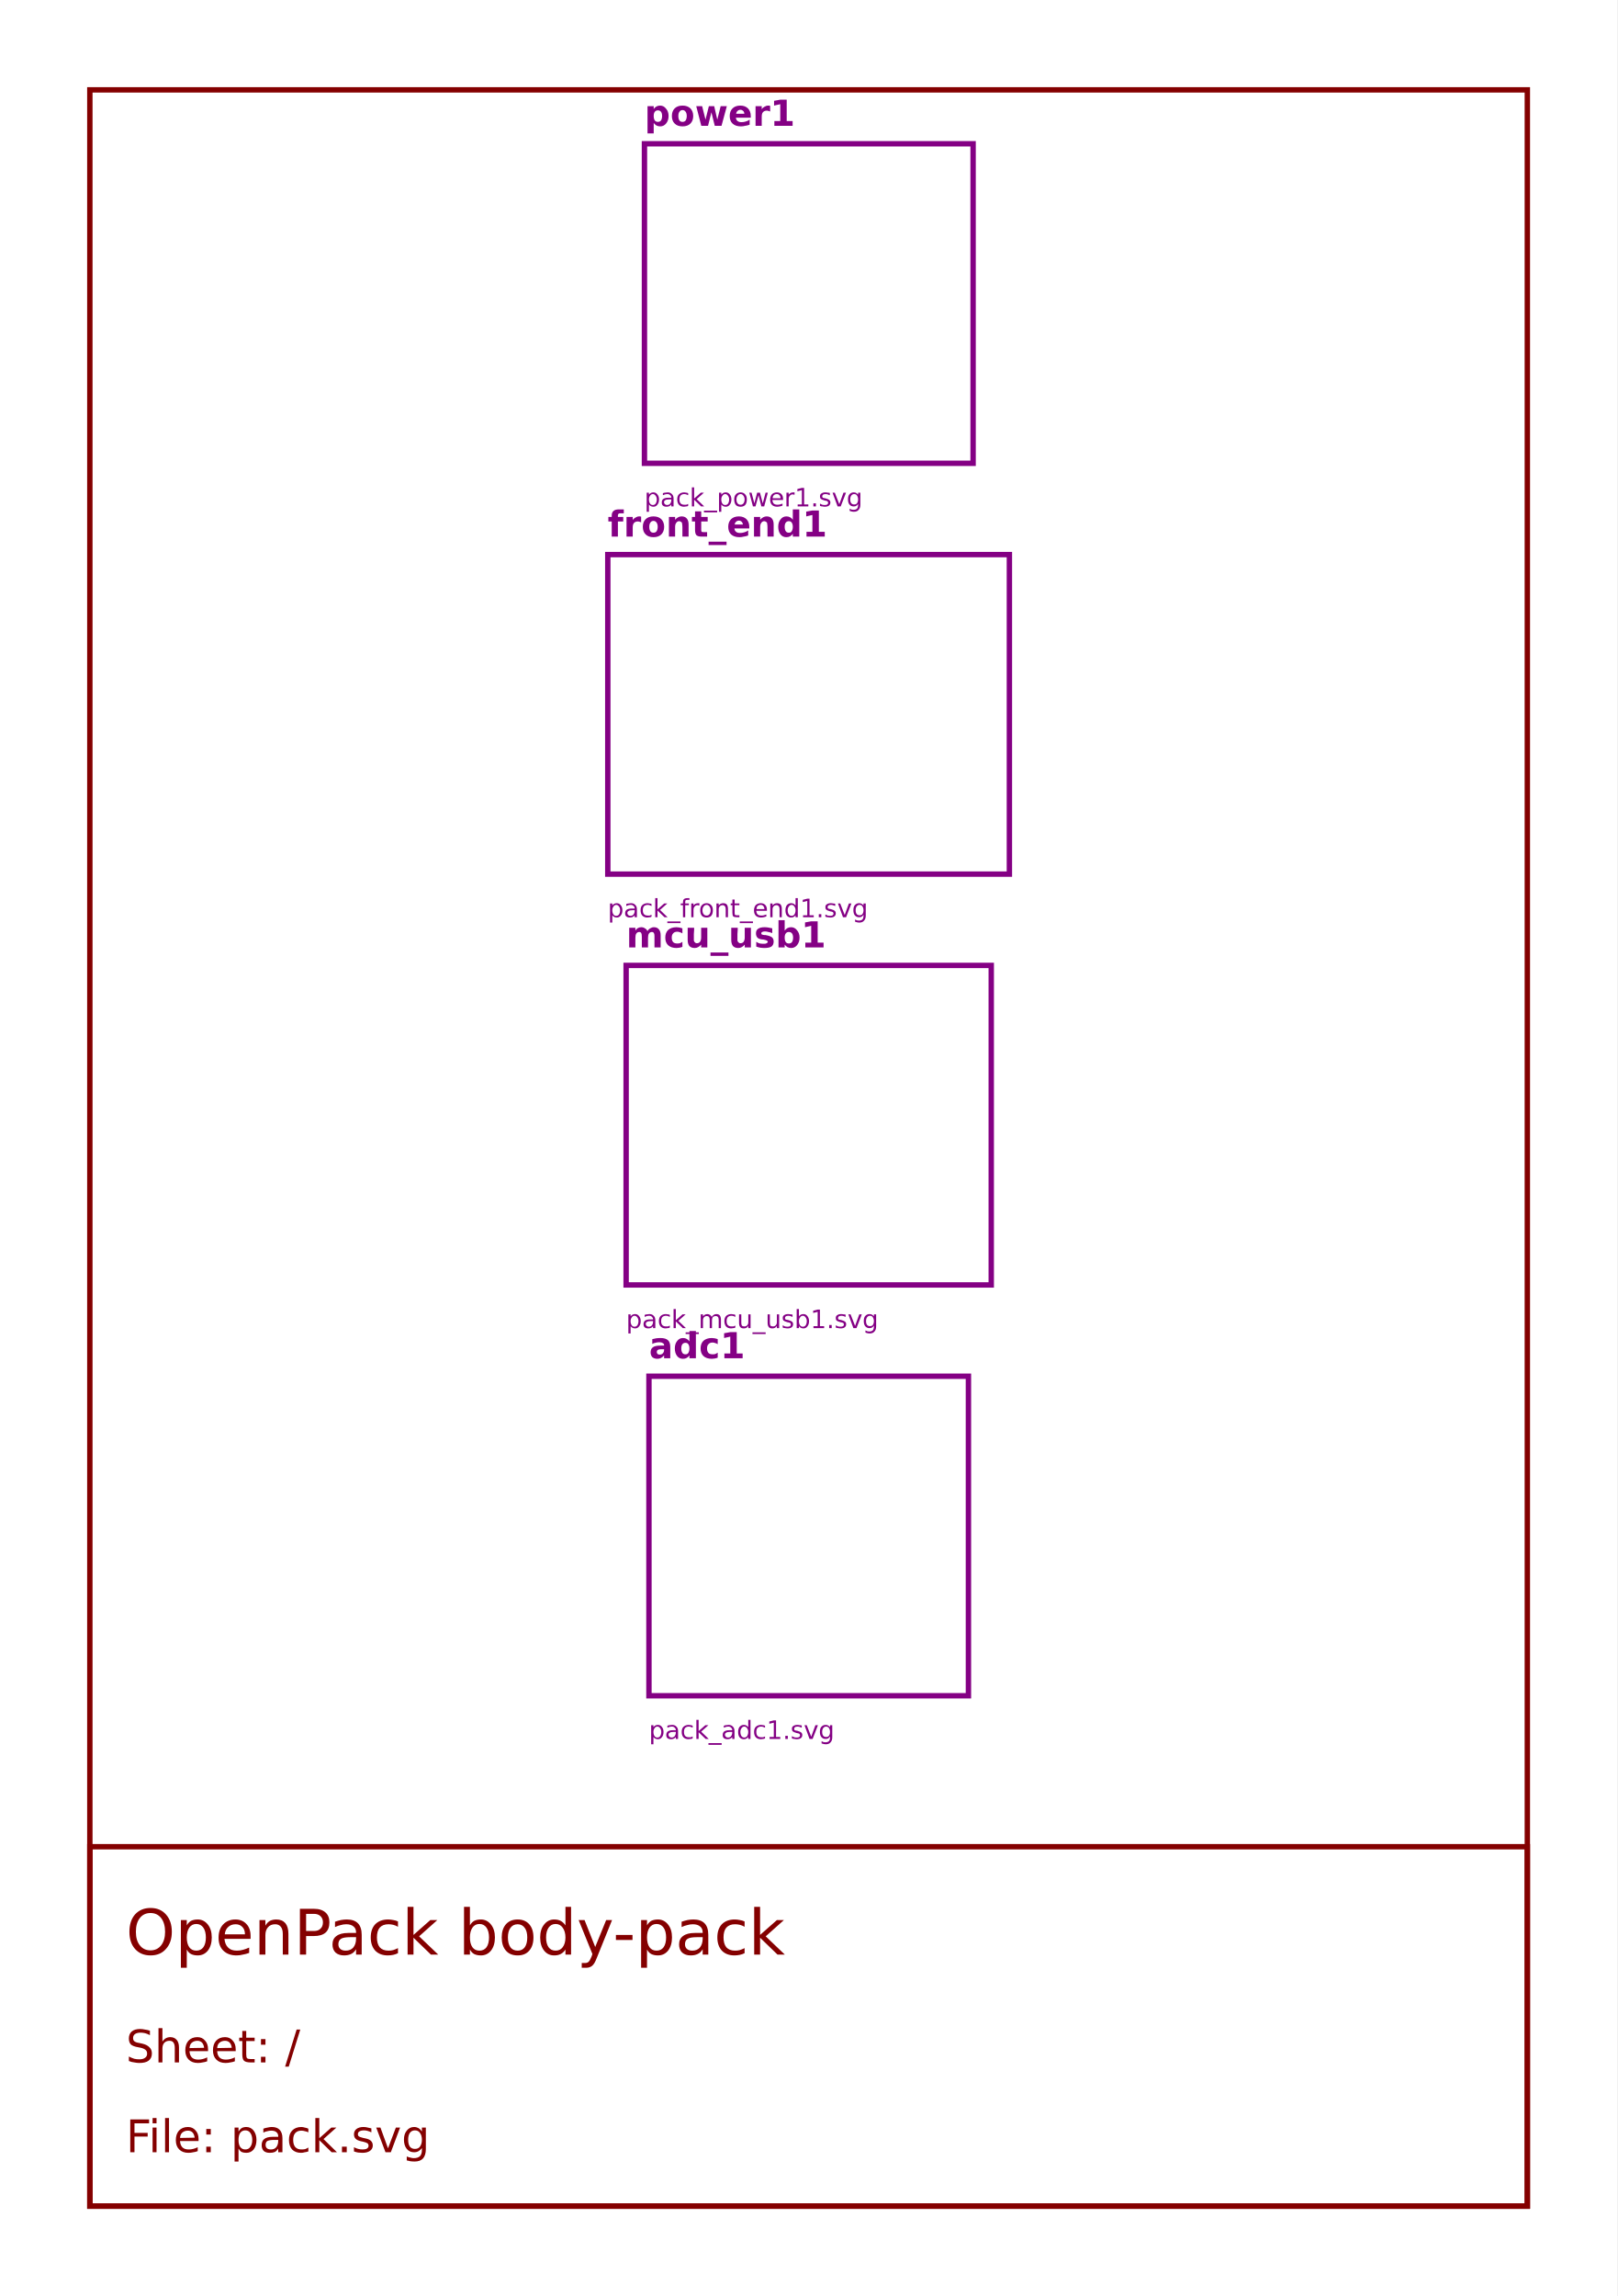
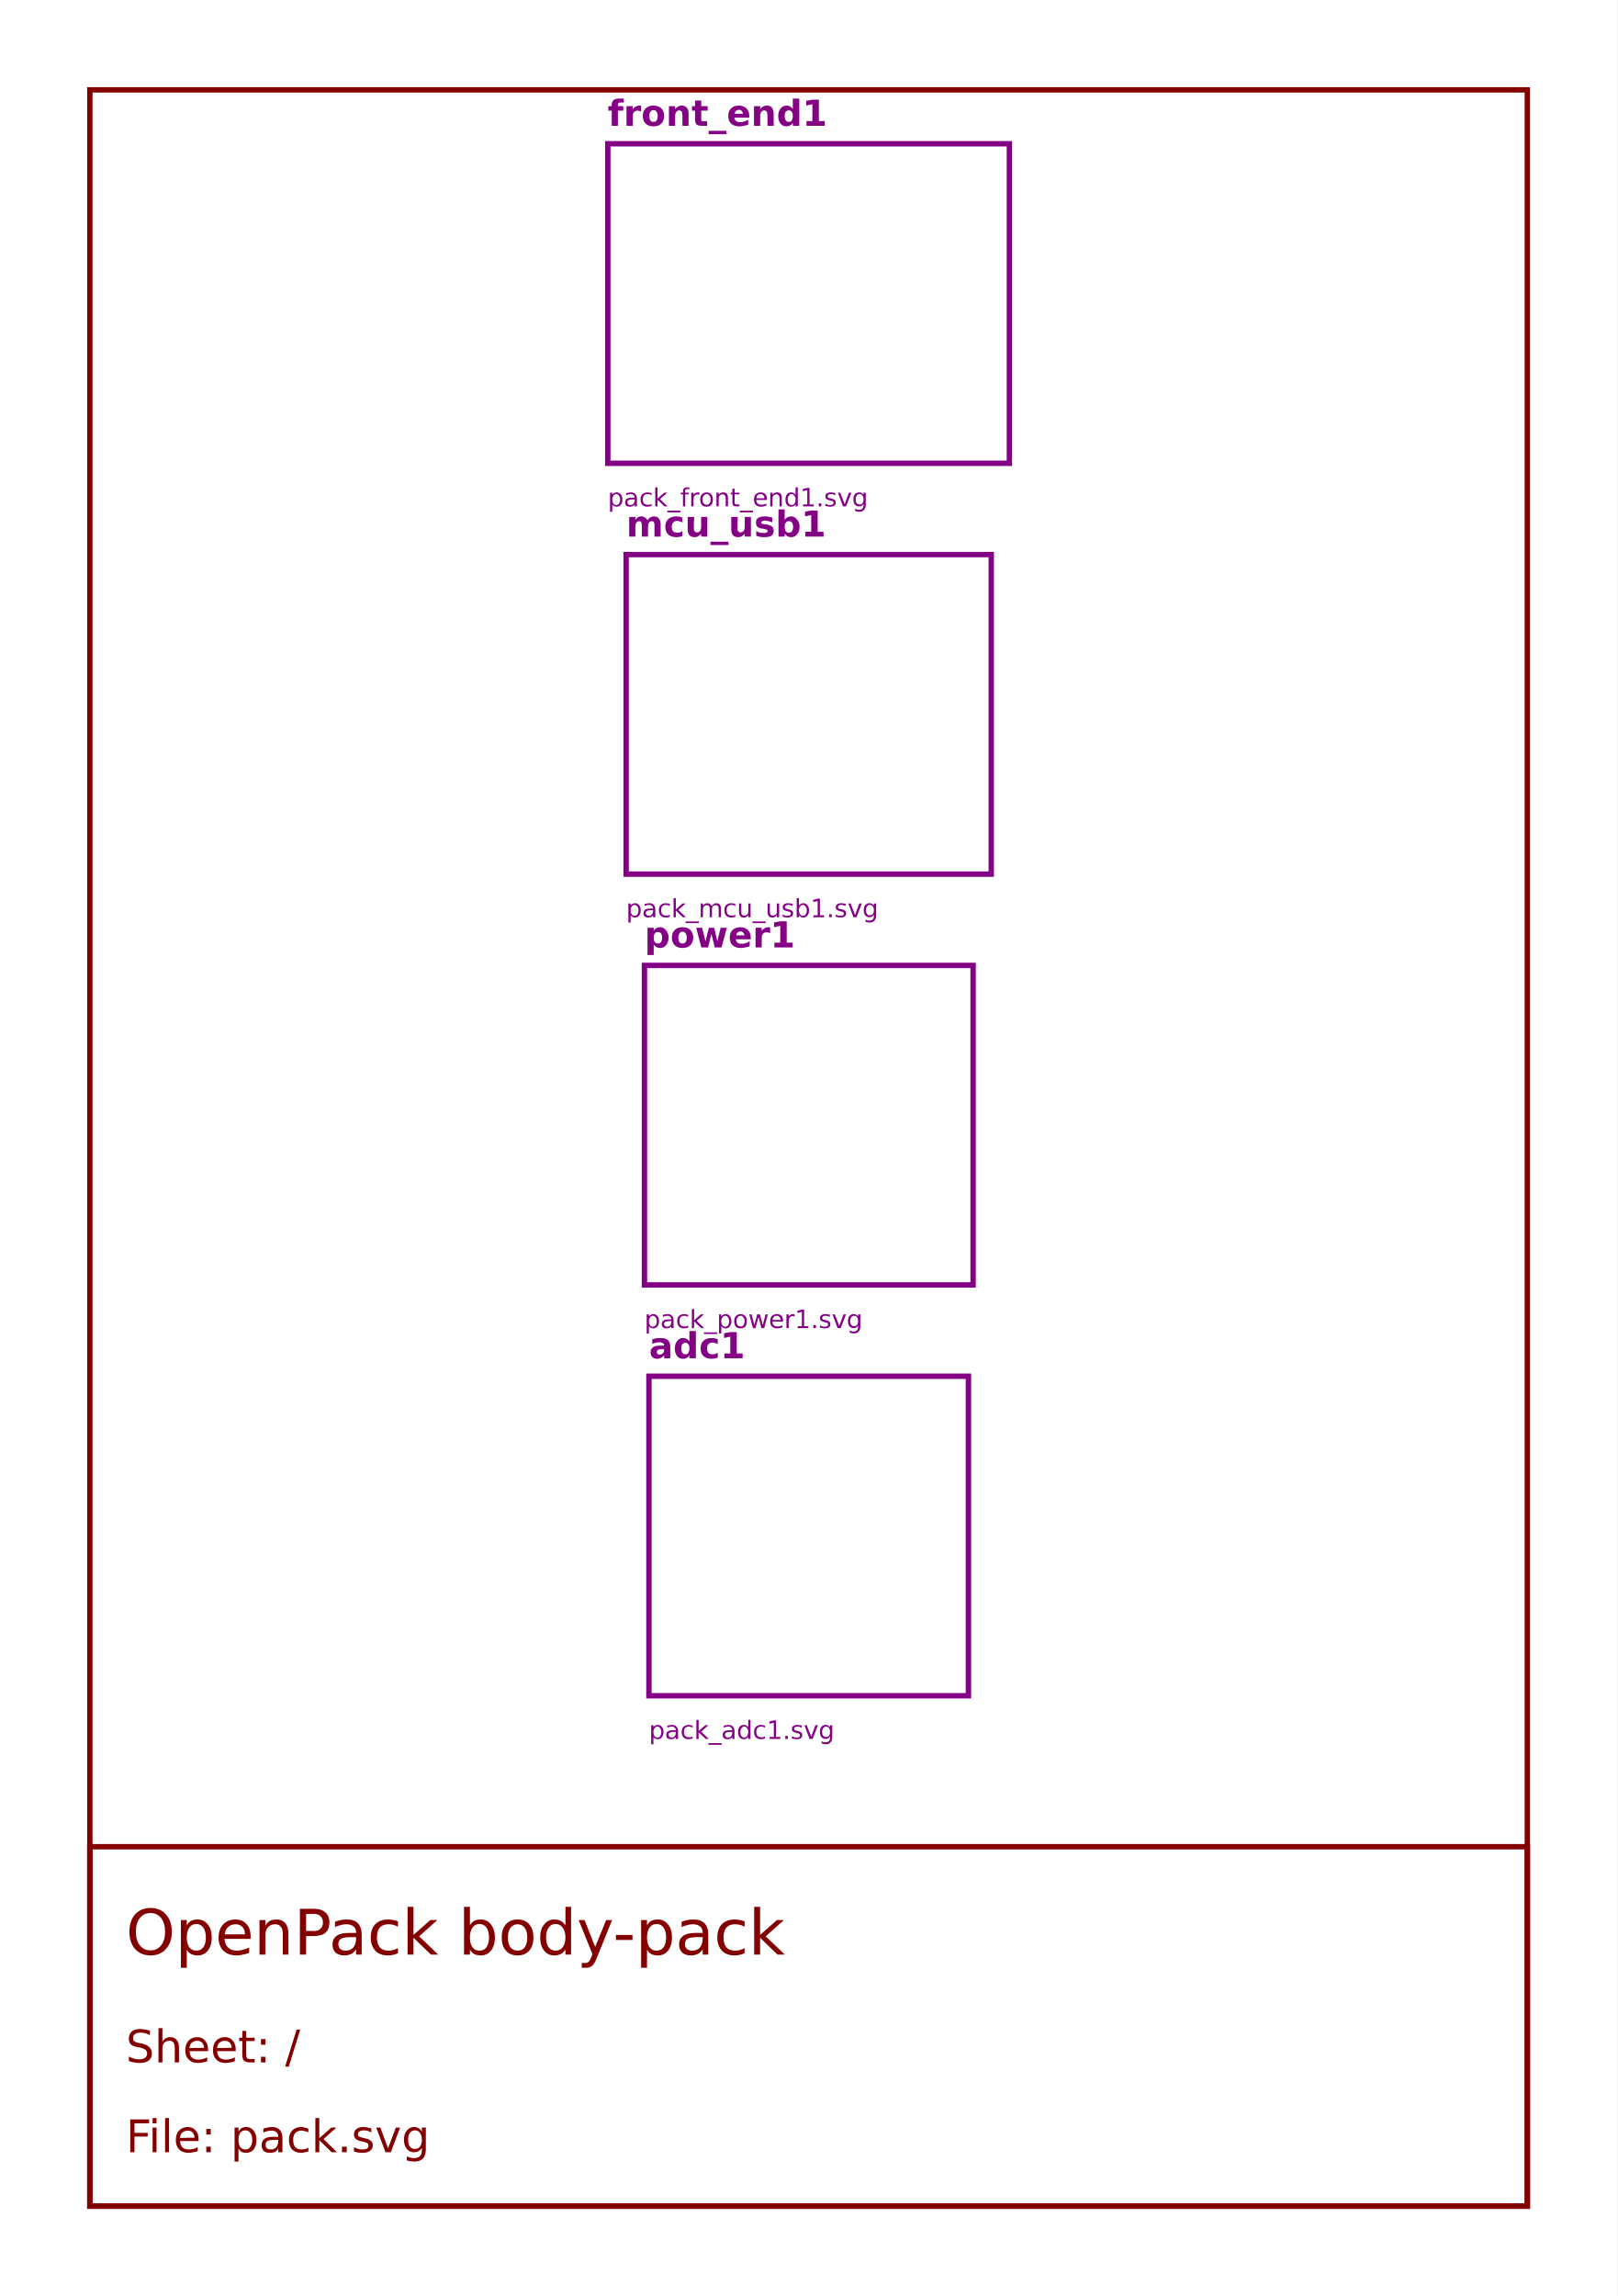
<svg xmlns="http://www.w3.org/2000/svg" width="90.000mm" height="127.760mm" viewBox="0 0 90.000 127.760">
  <style>
  text { font-family: "DejaVu Sans", Verdana, Arial, sans-serif; }
  a { cursor: pointer; }
  g.sheet:hover rect { stroke-width: 0.6; }
</style>
  <rect width="90.000" height="127.760" style="fill:#FFFFFF" />
  <g class="frame">
    <rect x="5.0" y="5.000" width="80.000" height="117.760" style="stroke:#840000; stroke-width:0.3; fill:none" />
    <rect x="5.000" y="102.760" width="80.0" height="20.0" style="stroke:#840000; stroke-width:0.3; fill:none" />
    <text x="7.000" y="108.760" style="font-size:3.5px; fill:#840000">OpenPack body-pack</text>
    <text x="7.000" y="114.760" style="font-size:2.5px; fill:#840000">Sheet: /</text>
    <text x="7.000" y="119.760" style="font-size:2.5px; fill:#840000">File: pack.svg</text>
  </g>
  <g transform="translate(-103.585 -54.230)">
    <a href="pack_power1.svg" target="_top">
      <g class="sheet">
-         <rect x="139.450" y="62.230" width="18.290" height="17.780" style="stroke:#840084; stroke-width:0.3; fill:#FFFFFF" />
-         <text x="139.450" y="61.230" style="font-size:2.0px; fill:#840084; font-weight:bold" text-anchor="start">power1</text>
-         <text x="139.450" y="82.410" style="font-size:1.4px; fill:#840084" text-anchor="start">pack_power1.svg</text>
+         <rect x="139.450" y="107.950" width="18.290" height="17.780" style="stroke:#840084; stroke-width:0.3; fill:#FFFFFF" />
+         <text x="139.450" y="106.950" style="font-size:2.0px; fill:#840084; font-weight:bold" text-anchor="start">power1</text>
+         <text x="139.450" y="128.130" style="font-size:1.4px; fill:#840084" text-anchor="start">pack_power1.svg</text>
      </g>
    </a>
    <a href="pack_front_end1.svg" target="_top">
      <g class="sheet">
-         <rect x="137.410" y="85.090" width="22.350" height="17.780" style="stroke:#840084; stroke-width:0.3; fill:#FFFFFF" />
-         <text x="137.410" y="84.090" style="font-size:2.0px; fill:#840084; font-weight:bold" text-anchor="start">front_end1</text>
-         <text x="137.410" y="105.270" style="font-size:1.4px; fill:#840084" text-anchor="start">pack_front_end1.svg</text>
+         <rect x="137.410" y="62.230" width="22.350" height="17.780" style="stroke:#840084; stroke-width:0.3; fill:#FFFFFF" />
+         <text x="137.410" y="61.230" style="font-size:2.0px; fill:#840084; font-weight:bold" text-anchor="start">front_end1</text>
+         <text x="137.410" y="82.410" style="font-size:1.4px; fill:#840084" text-anchor="start">pack_front_end1.svg</text>
      </g>
    </a>
    <a href="pack_adc1.svg" target="_top">
      <g class="sheet">
        <rect x="139.700" y="130.810" width="17.780" height="17.780" style="stroke:#840084; stroke-width:0.3; fill:#FFFFFF" />
        <text x="139.700" y="129.810" style="font-size:2.0px; fill:#840084; font-weight:bold" text-anchor="start">adc1</text>
        <text x="139.700" y="150.990" style="font-size:1.4px; fill:#840084" text-anchor="start">pack_adc1.svg</text>
      </g>
    </a>
    <a href="pack_mcu_usb1.svg" target="_top">
      <g class="sheet">
-         <rect x="138.430" y="107.950" width="20.320" height="17.780" style="stroke:#840084; stroke-width:0.3; fill:#FFFFFF" />
-         <text x="138.430" y="106.950" style="font-size:2.0px; fill:#840084; font-weight:bold" text-anchor="start">mcu_usb1</text>
-         <text x="138.430" y="128.130" style="font-size:1.4px; fill:#840084" text-anchor="start">pack_mcu_usb1.svg</text>
+         <rect x="138.430" y="85.090" width="20.320" height="17.780" style="stroke:#840084; stroke-width:0.3; fill:#FFFFFF" />
+         <text x="138.430" y="84.090" style="font-size:2.0px; fill:#840084; font-weight:bold" text-anchor="start">mcu_usb1</text>
+         <text x="138.430" y="105.270" style="font-size:1.4px; fill:#840084" text-anchor="start">pack_mcu_usb1.svg</text>
      </g>
    </a>
  </g>
</svg>
